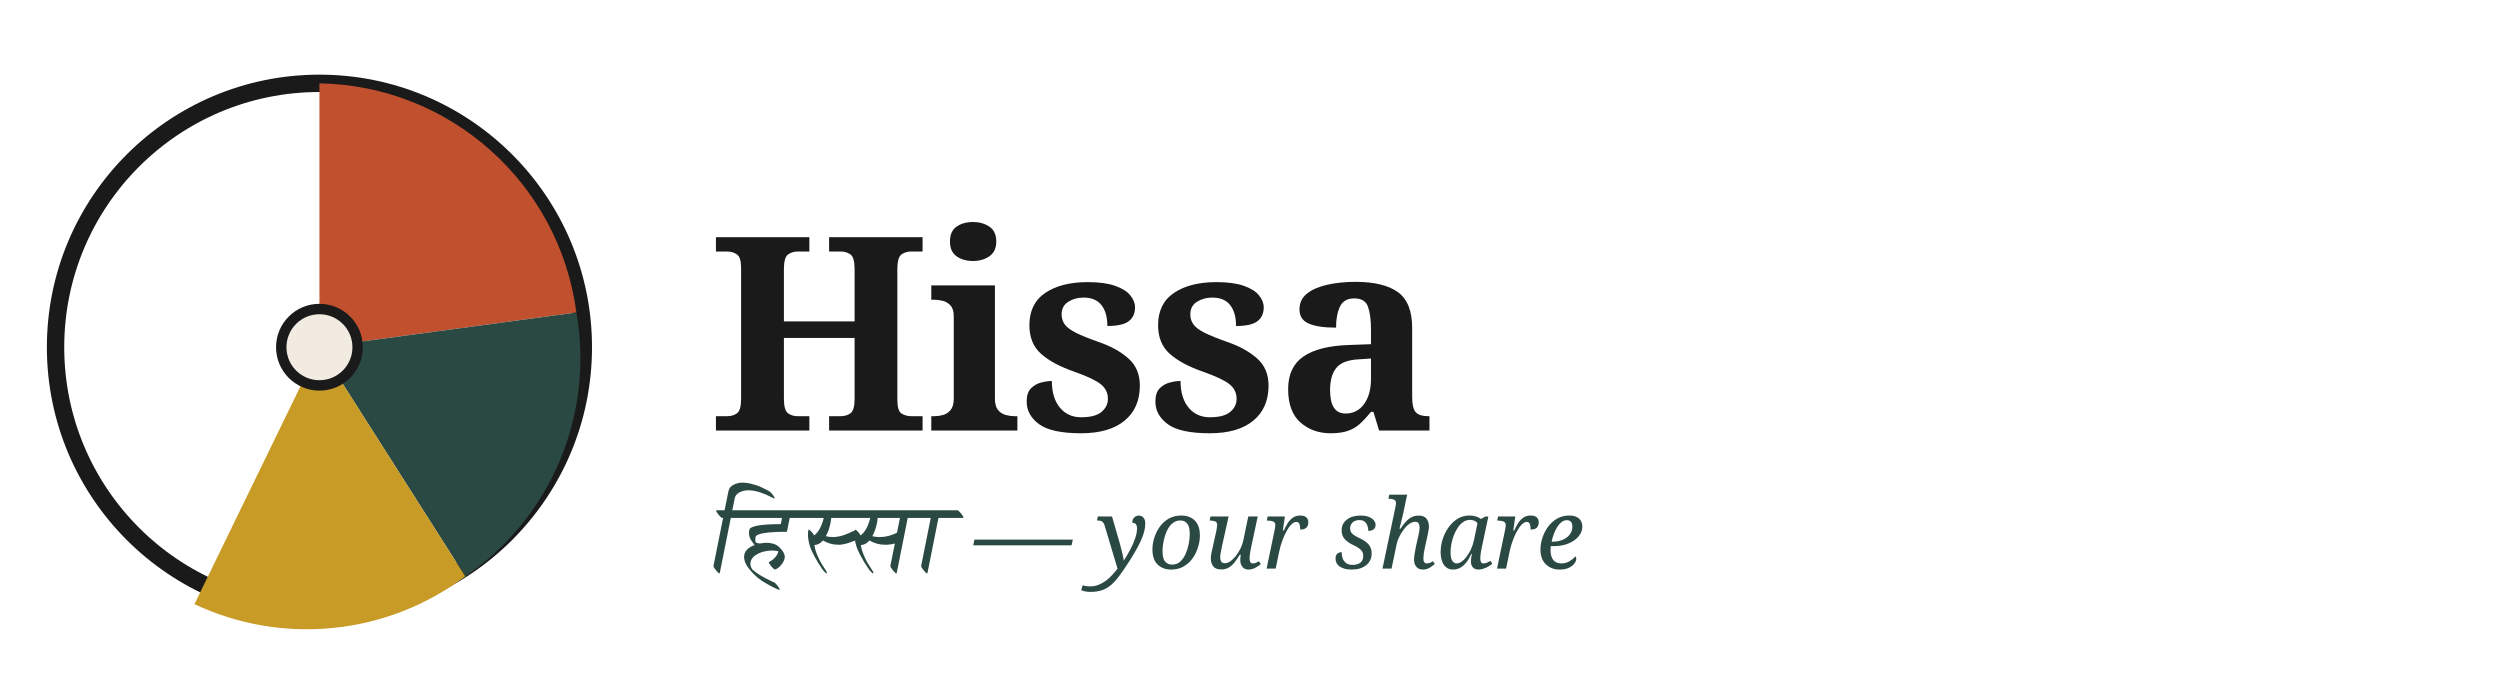
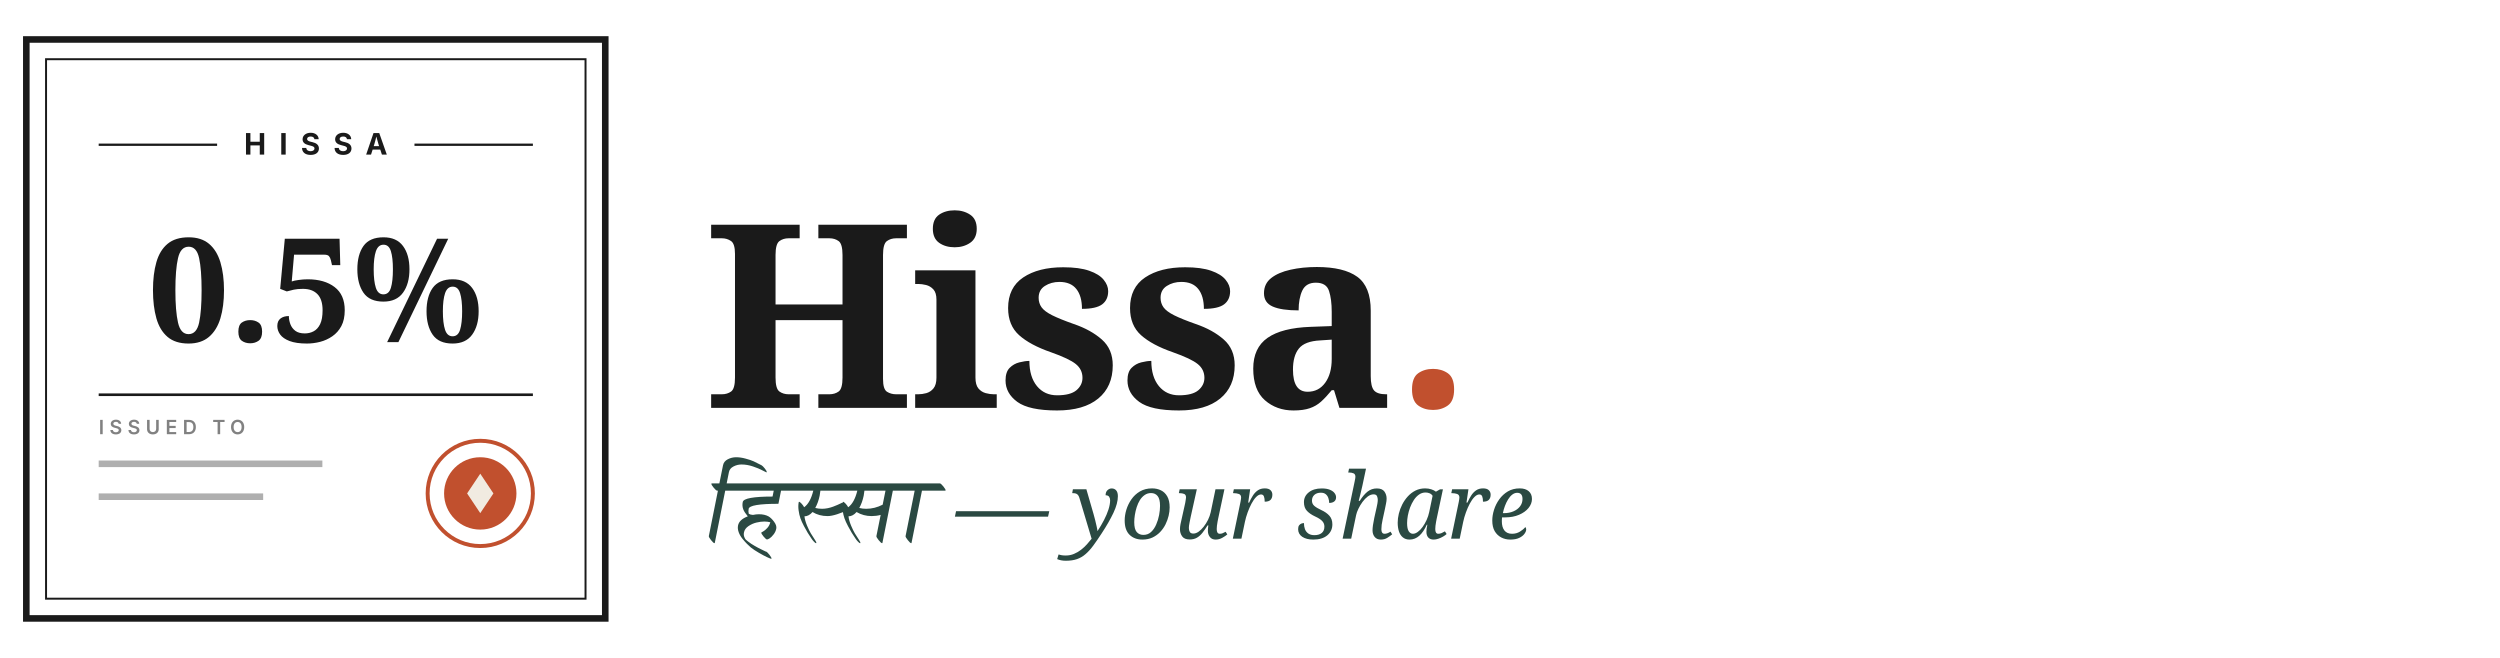
- <svg xmlns="http://www.w3.org/2000/svg" viewBox="0 0 720 200" role="img" aria-label="Hissa">
-   <g transform="translate(0,8)">
-     <circle cx="92" cy="92" r="76" fill="none" stroke="#1a1a1a" stroke-width="5" />
-     <path d="M92 92 L92 16 A76 76 0 0 1 166 82 Z" fill="#c1502e" />
-     <path d="M92 92 L166 82 A76 76 0 0 1 134 158 Z" fill="#2a4942" />
-     <path d="M92 92 L134 158 A76 76 0 0 1 56 166 Z" fill="#c89b27" />
-     <circle cx="92" cy="92" r="11" fill="#f1ebe1" stroke="#1a1a1a" stroke-width="3" />
+ <svg xmlns="http://www.w3.org/2000/svg" viewBox="0 0 760 200" role="img" aria-label="Hissa">
+   <g transform="translate(8,12)">
+     <rect x="0" y="0" width="176" height="176" fill="none" stroke="#1a1a1a" stroke-width="2" />
+     <rect x="6" y="6" width="164" height="164" fill="none" stroke="#1a1a1a" stroke-width="0.6" />
+     <line x1="22" y1="32" x2="58" y2="32" stroke="#1a1a1a" stroke-width="0.7" />
+     <line x1="118" y1="32" x2="154" y2="32" stroke="#1a1a1a" stroke-width="0.7" />
+     <text x="88" y="35" text-anchor="middle" font-family="Inter, sans-serif" font-weight="700" font-size="9" letter-spacing="4" fill="#1a1a1a">HISSA</text>
+     <text x="88" y="92" text-anchor="middle" font-family="Playfair Display, Georgia, serif" font-weight="900" font-size="44" fill="#1a1a1a">0.5%</text>
+     <line x1="22" y1="108" x2="154" y2="108" stroke="#1a1a1a" stroke-width="0.8" />
+     <text x="22" y="120" font-family="Inter, sans-serif" font-weight="600" font-size="6" letter-spacing="1.6" fill="#1a1a1a" opacity="0.55">ISSUED TO</text>
+     <rect x="22" y="128" width="68" height="2" fill="#1a1a1a" opacity="0.35" />
+     <rect x="22" y="138" width="50" height="2" fill="#1a1a1a" opacity="0.35" />
+     <circle cx="138" cy="138" r="16" fill="none" stroke="#c1502e" stroke-width="1.2" />
+     <circle cx="138" cy="138" r="11" fill="#c1502e" />
+     <path d="M138 132 L142 138 L138 144 L134 138 Z" fill="#f1ebe1" />
  </g>
-   <g transform="translate(204,124)">
-     <text font-family="Playfair Display, Georgia, serif" font-weight="900" font-size="78" letter-spacing="-1" fill="#1a1a1a">Hissa</text>
+   <g transform="translate(214,124)">
+     <text font-family="Playfair Display, Georgia, serif" font-weight="900" font-size="78" letter-spacing="-1" fill="#1a1a1a">Hissa<tspan fill="#c1502e">.</tspan>
+     </text>
    <text x="0" y="40" font-family="Cormorant Garamond, Georgia, serif" font-style="italic" font-weight="500" font-size="28" fill="#2a4942">हिस्सा — your share</text>
  </g>
</svg>
